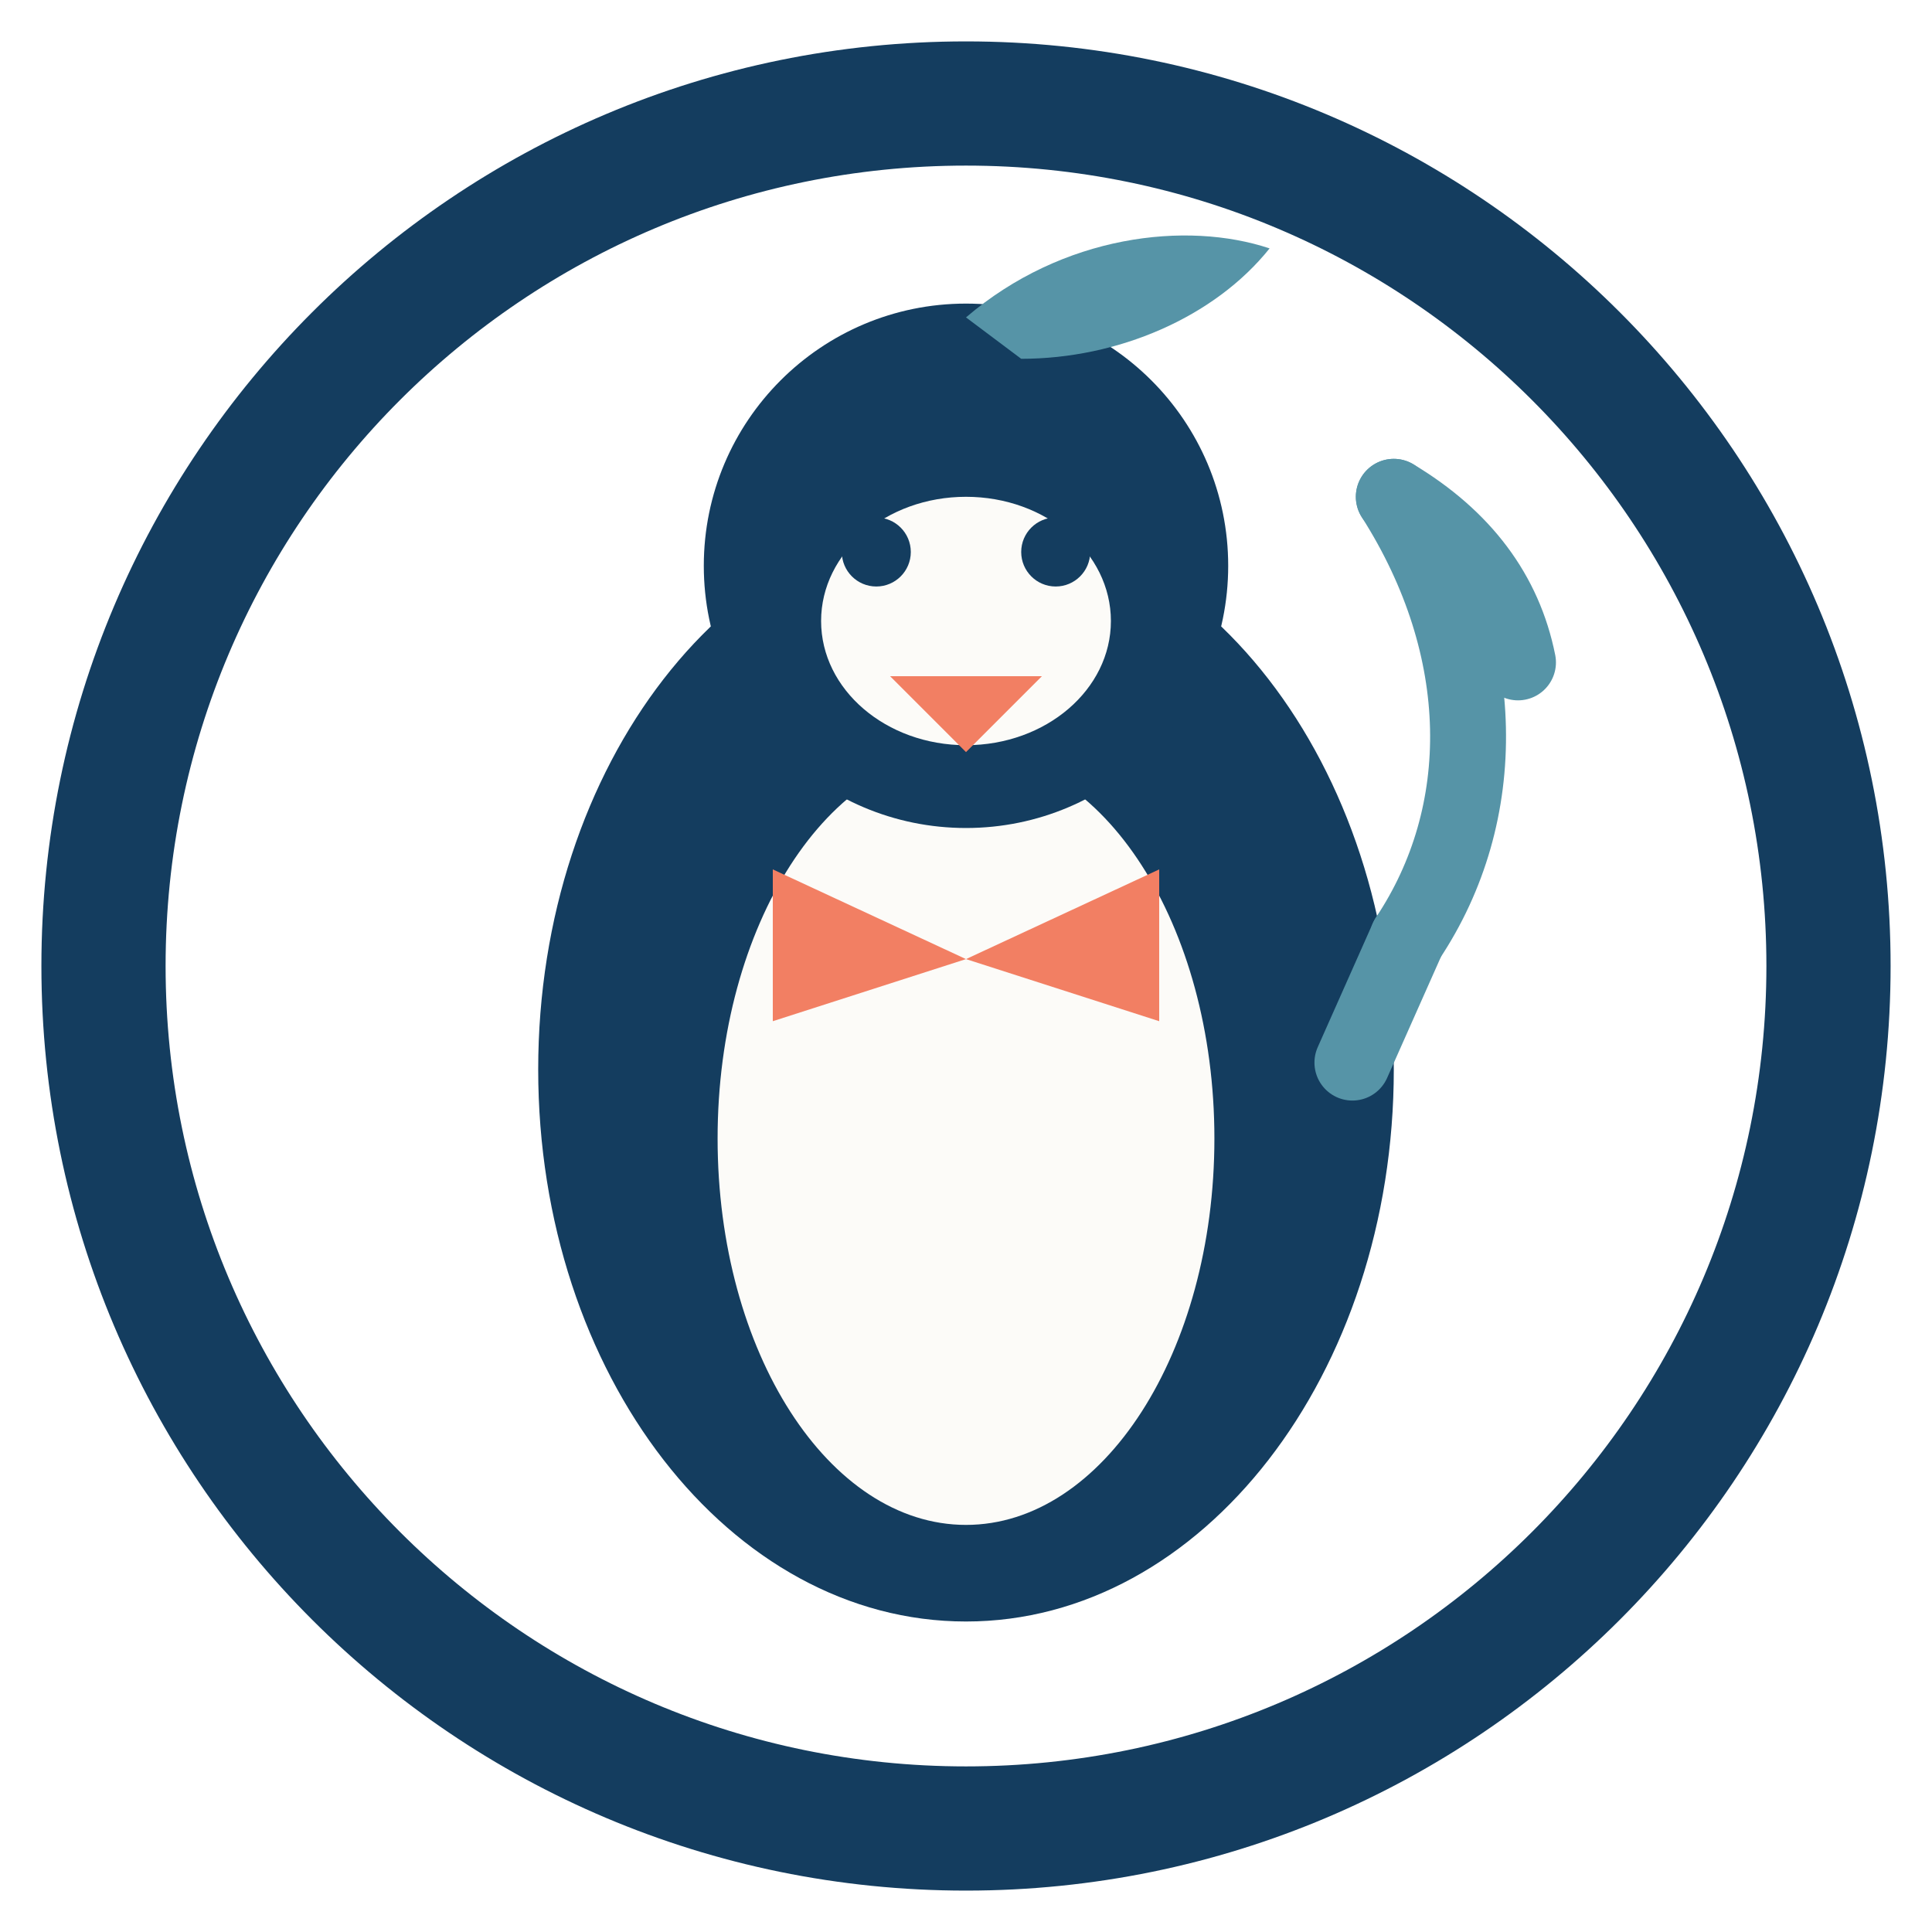
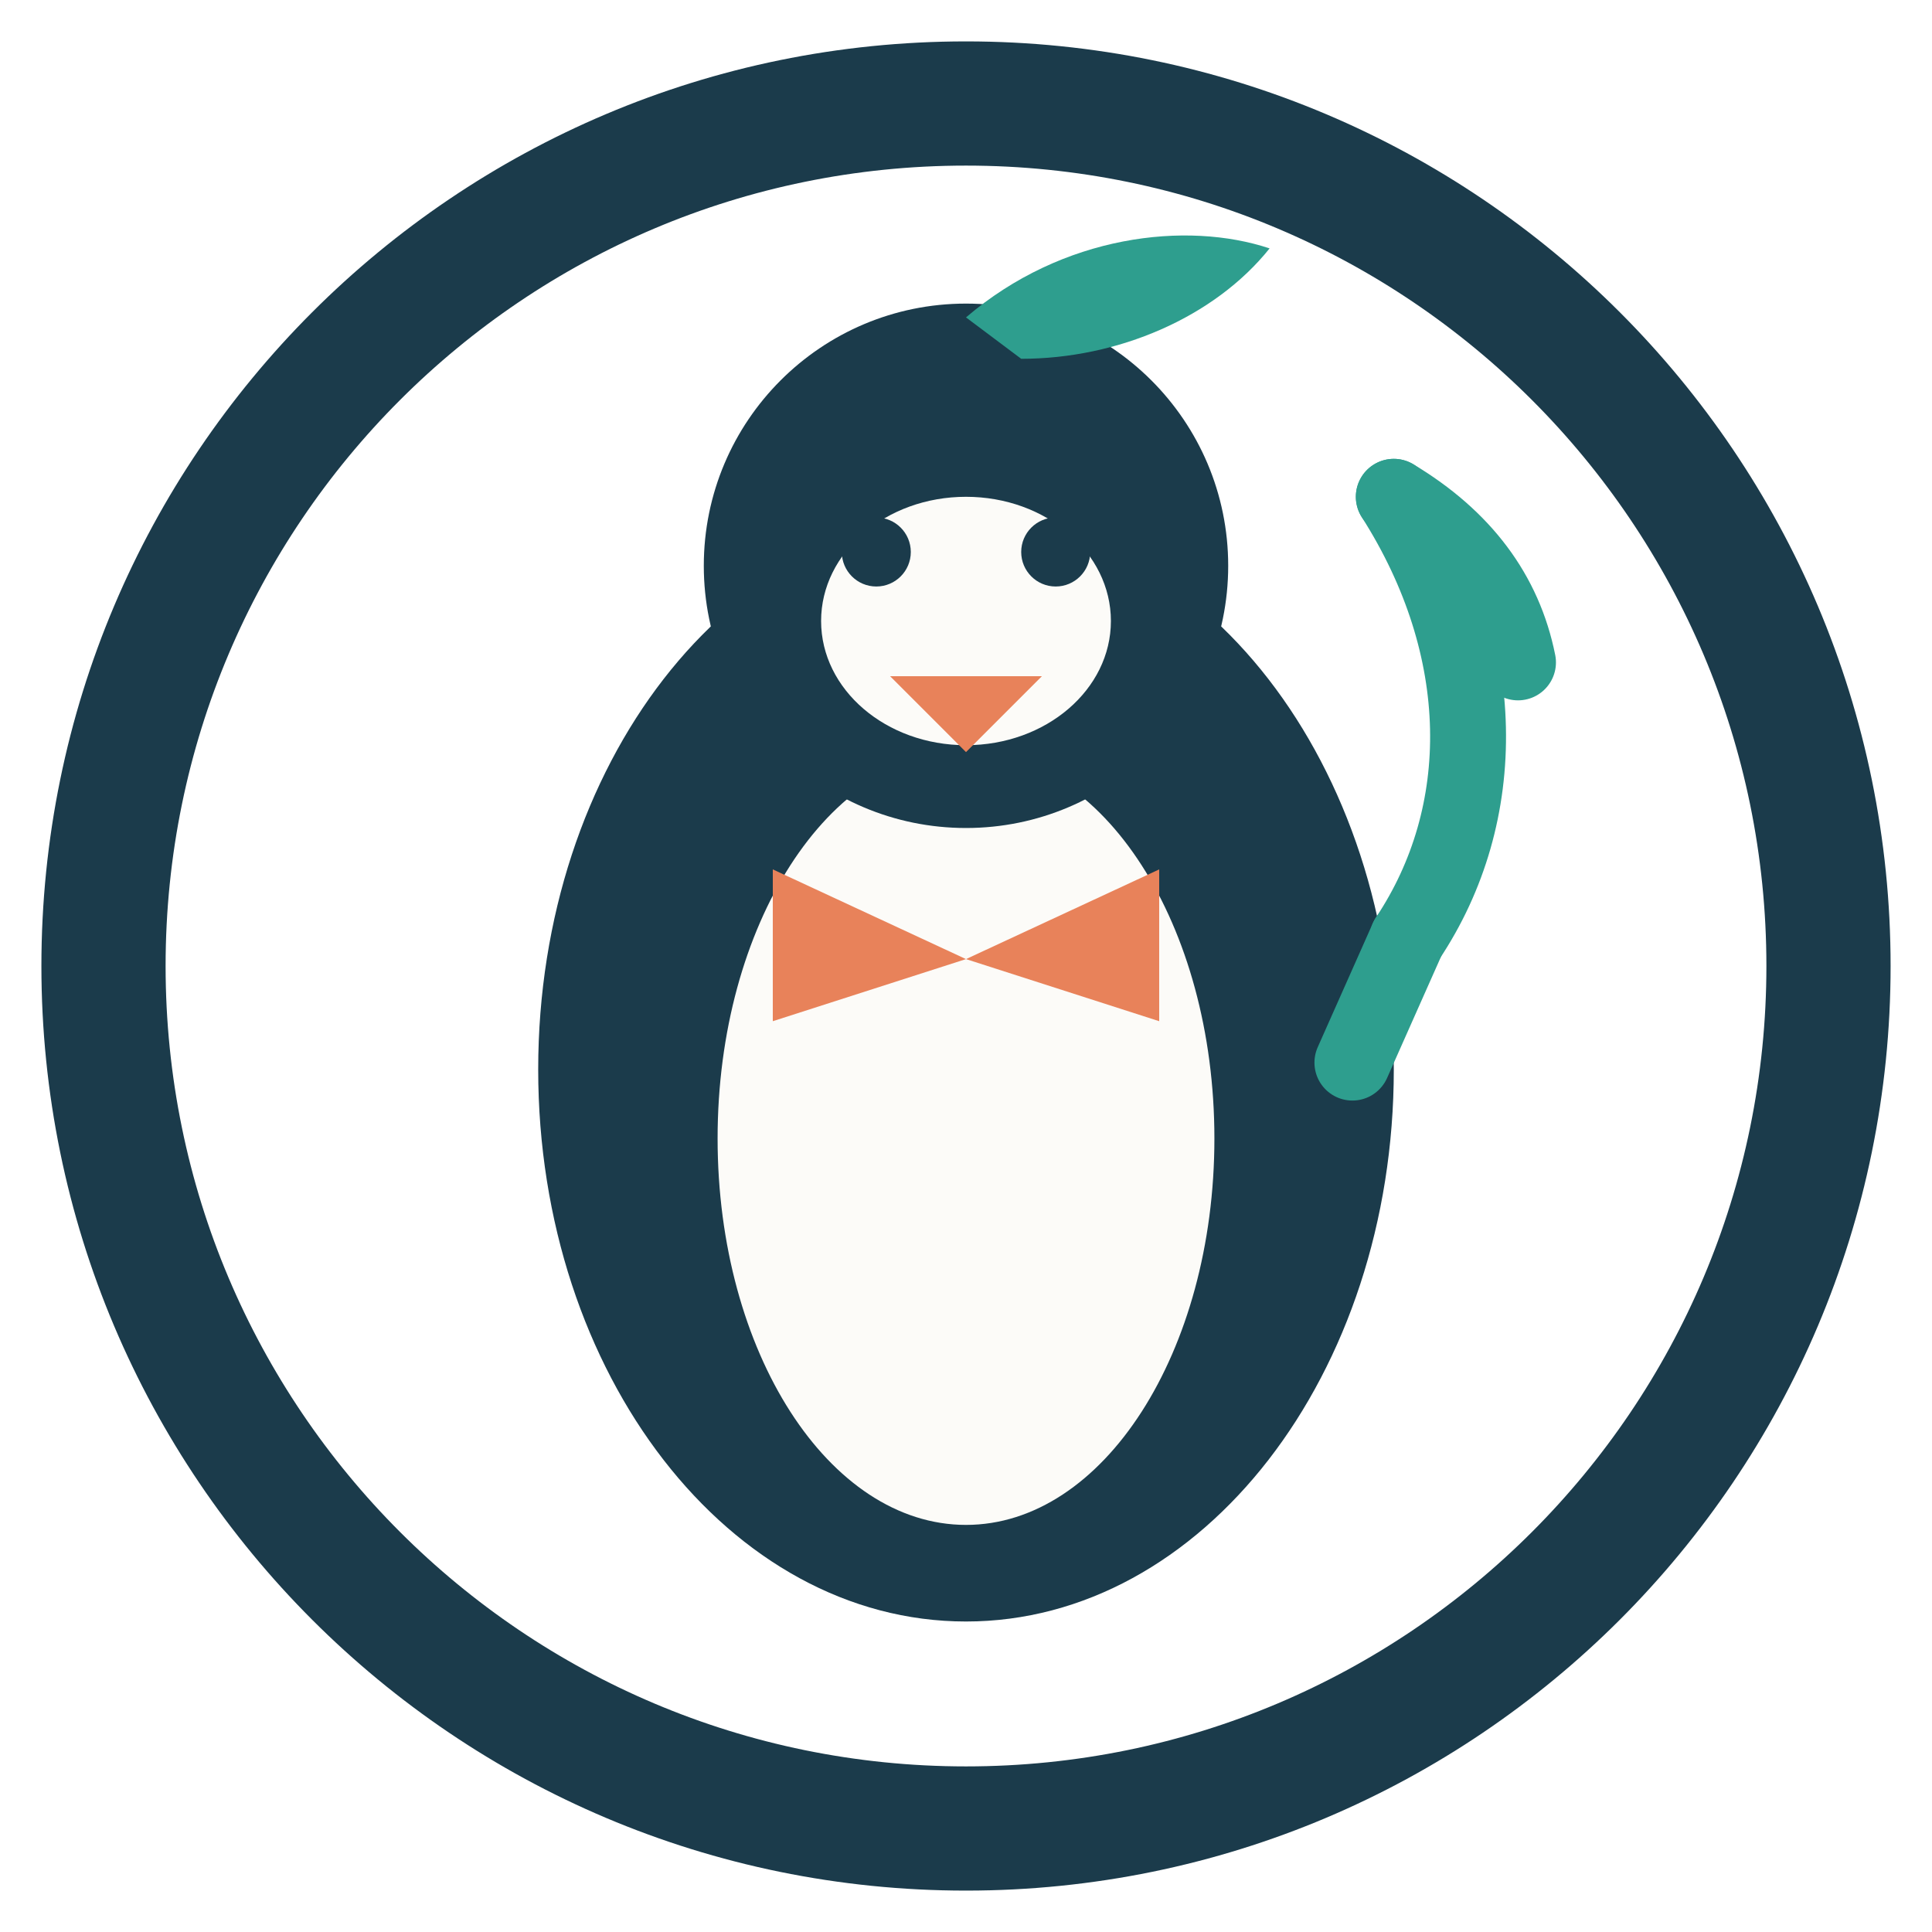
<svg xmlns="http://www.w3.org/2000/svg" viewBox="0 0 28 28" fill="none">
-   <circle cx="14" cy="14" r="12.5" stroke="#143D5F" stroke-width="1.8" />
-   <ellipse cx="14" cy="15.5" rx="6.2" ry="8" fill="#143D5F" />
+   <circle cx="14" cy="14" r="12.5" stroke="#1B3B4B" stroke-width="1.8" />
+   <ellipse cx="14" cy="15.5" rx="6.2" ry="8" fill="#1B3B4B" />
  <ellipse cx="14" cy="16.5" rx="3.6" ry="5.6" fill="#FCFBF8" />
-   <circle cx="14" cy="8.2" r="3.8" fill="#143D5F" />
+   <circle cx="14" cy="8.2" r="3.8" fill="#1B3B4B" />
  <ellipse cx="14" cy="9" rx="2.1" ry="1.8" fill="#FCFBF8" />
-   <circle cx="12.7" cy="8" r="0.5" fill="#143D5F" />
-   <circle cx="15.3" cy="8" r="0.5" fill="#143D5F" />
-   <path d="M12.9 9.8 L15.1 9.8 L14 10.9 Z" fill="#F27F63" />
-   <path d="M14 4.6 C15.4 3.4 17.2 3.2 18.4 3.6 C17.6 4.6 16.2 5.2 14.8 5.2 Z" fill="#5694A7" />
-   <path d="M11.2 12.6 L14 13.9 L16.8 12.6 L16.8 14.8 L14 13.9 L11.2 14.8 Z" fill="#F27F63" />
-   <g stroke="#5694A7" stroke-width="1.1" stroke-linecap="round">
+   <circle cx="12.7" cy="8" r="0.5" fill="#1B3B4B" />
+   <circle cx="15.3" cy="8" r="0.5" fill="#1B3B4B" />
+   <path d="M12.9 9.8 L15.1 9.8 L14 10.9 Z" fill="#E8825A" />
+   <path d="M14 4.6 C15.4 3.4 17.2 3.2 18.4 3.6 C17.6 4.6 16.2 5.2 14.8 5.2 Z" fill="#2E9E8E" />
+   <path d="M11.2 12.6 L14 13.9 L16.8 12.6 L16.8 14.8 L14 13.9 L11.2 14.8 Z" fill="#E8825A" />
+   <g stroke="#2E9E8E" stroke-width="1.1" stroke-linecap="round">
    <path d="M20.2 7.2 C21.6 9.4 21.6 11.8 20.4 13.6" />
    <path d="M20.2 7.2 C21.2 7.8 21.8 8.6 22 9.6" />
    <path d="M20.4 13.6 L19.6 15.4" />
  </g>
</svg>
